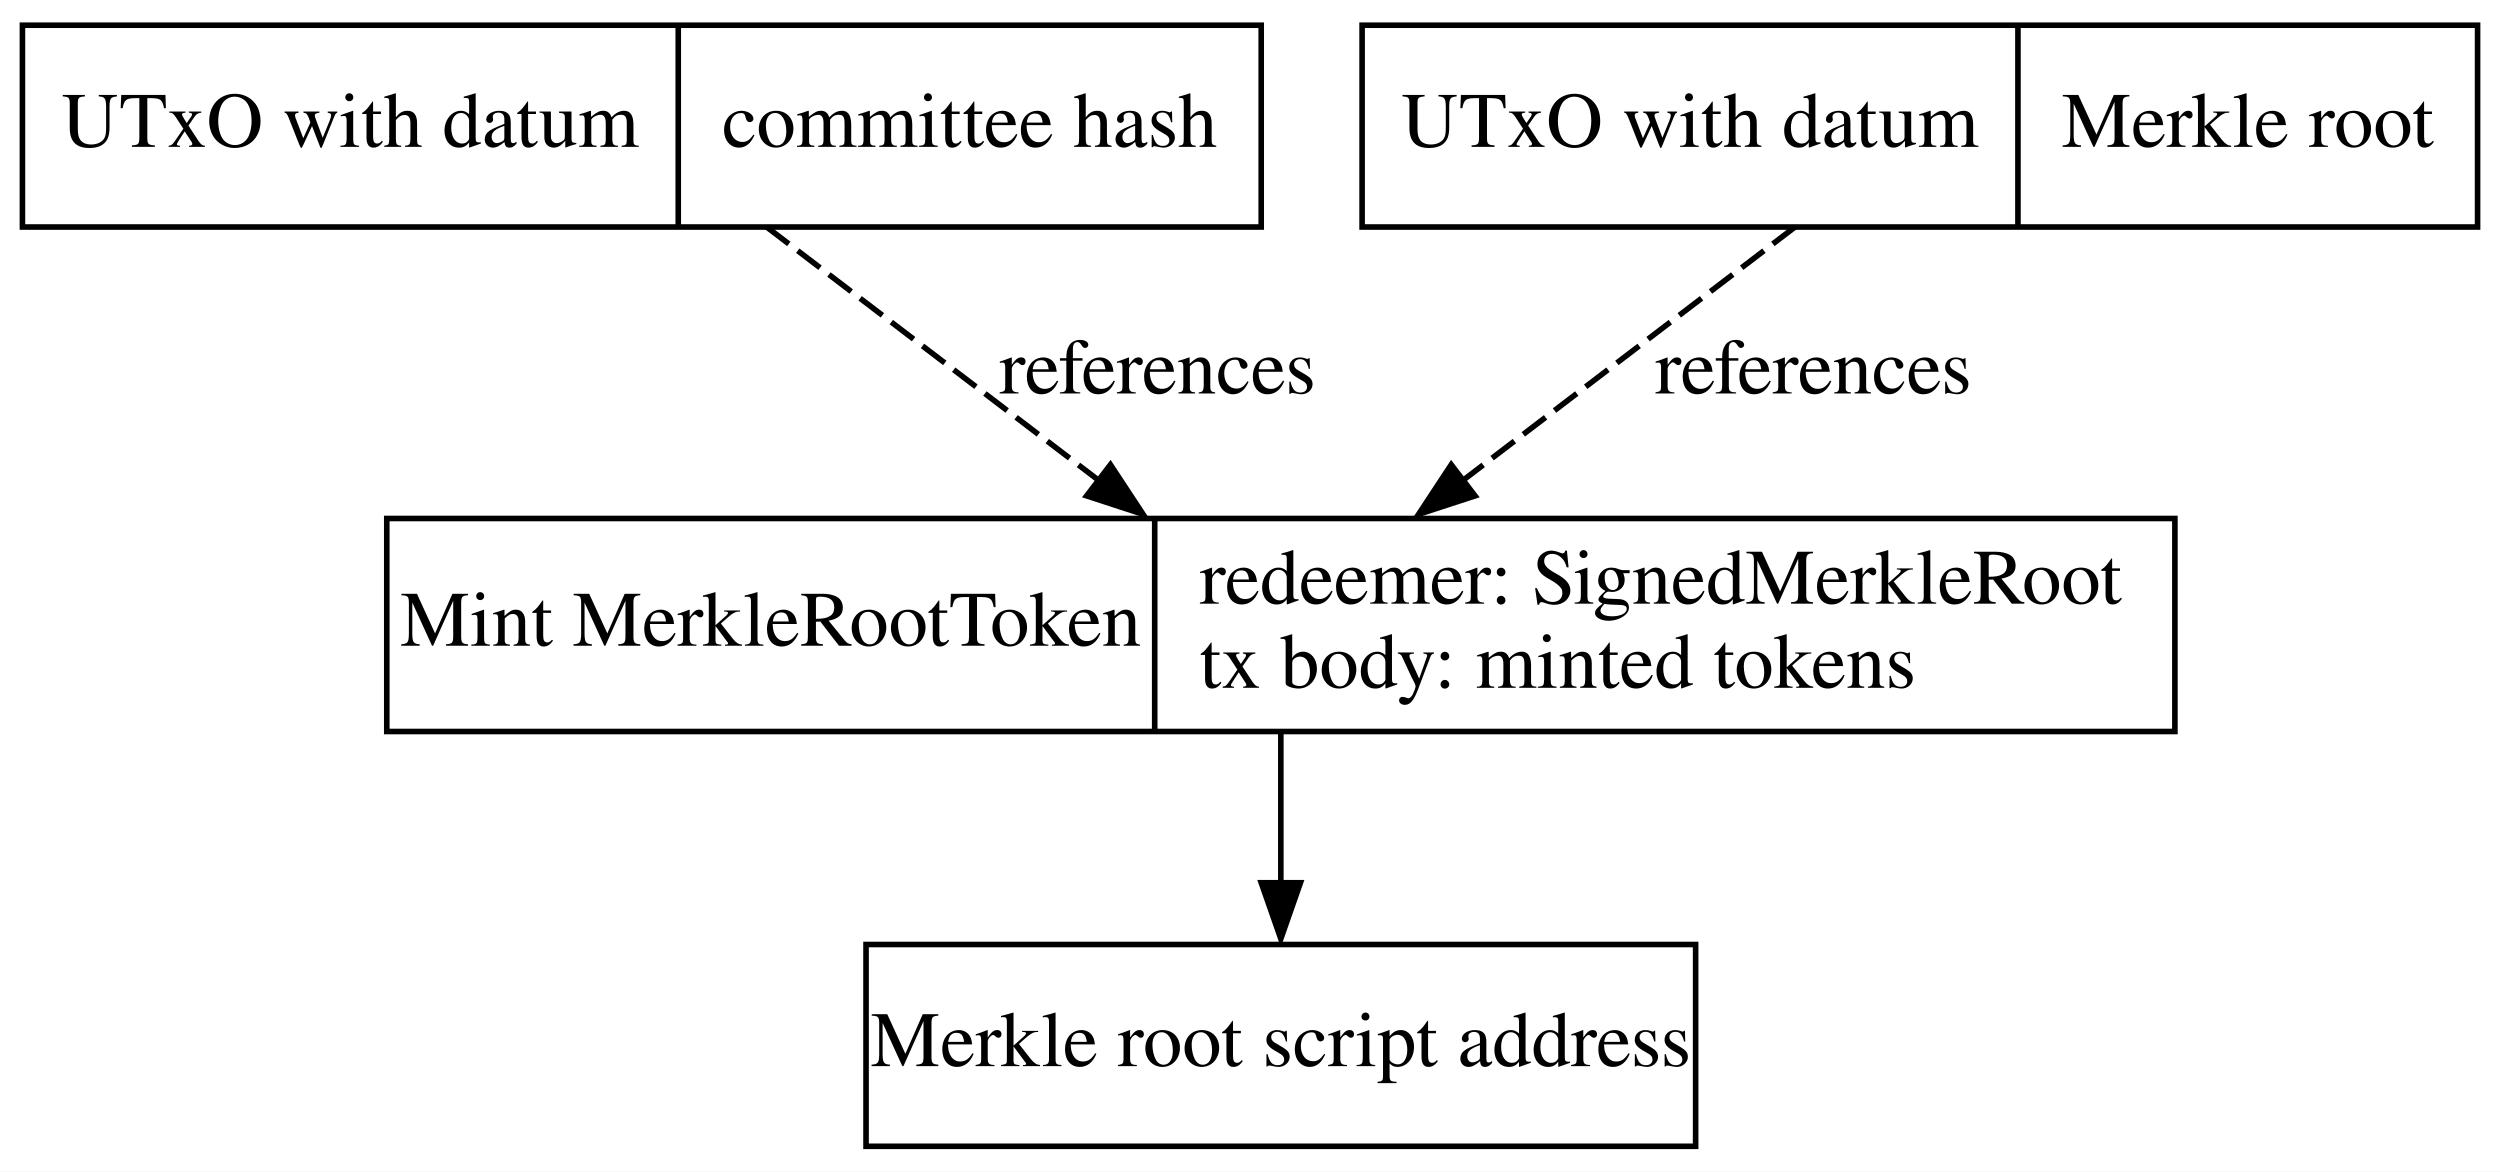
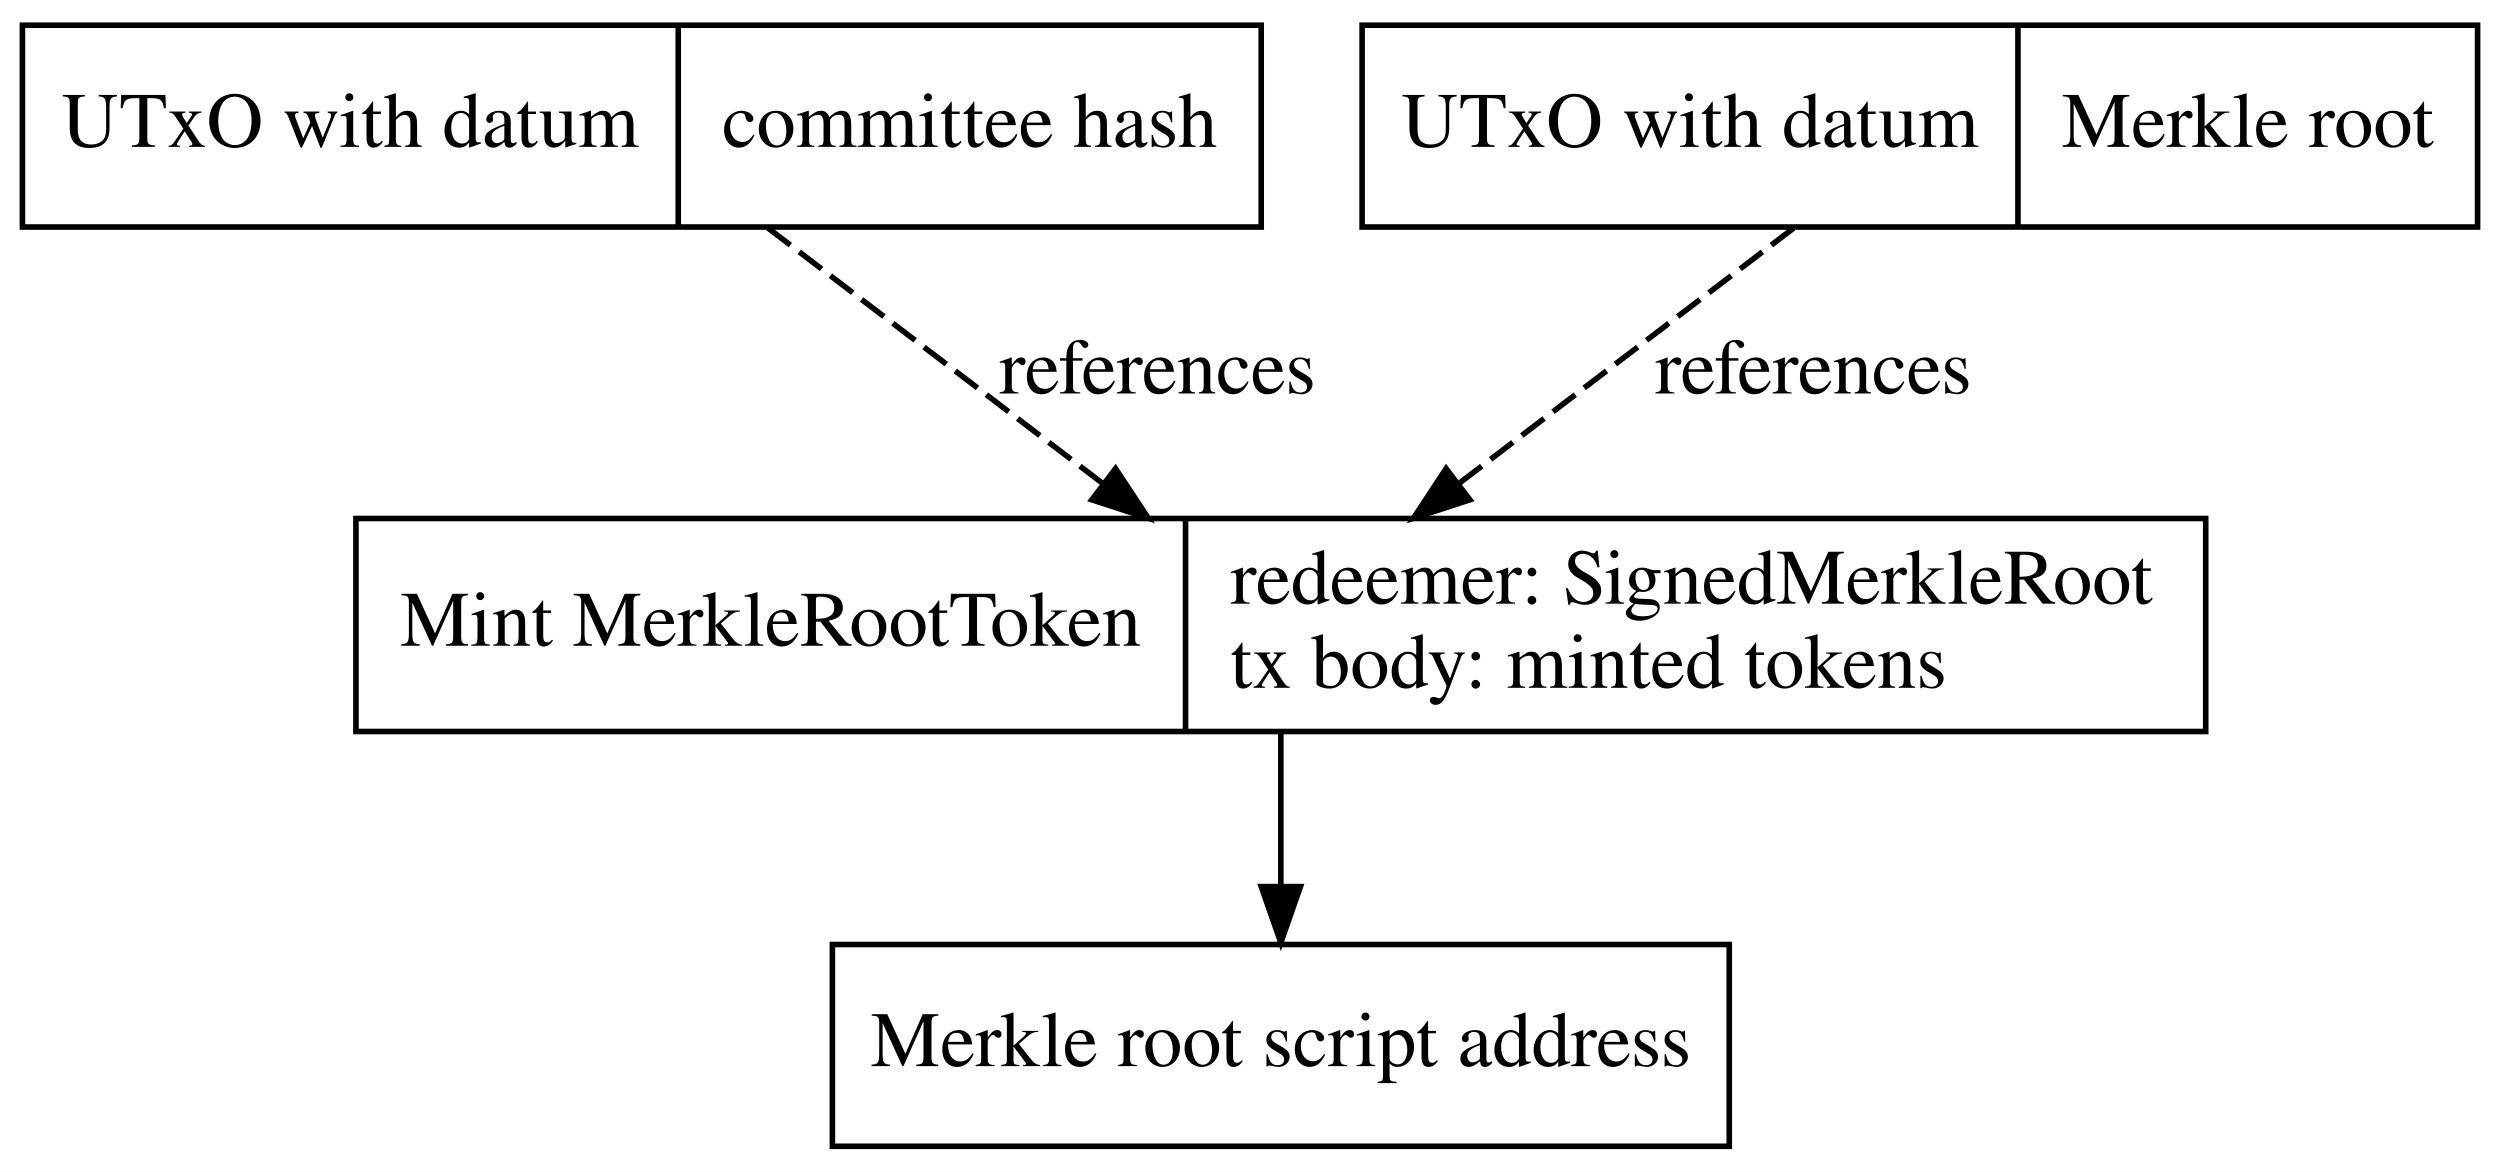
<svg xmlns="http://www.w3.org/2000/svg" width="446pt" height="209pt" viewBox="0.00 0.00 446.00 209.00">
  <g id="graph0" class="graph" transform="scale(1 1) rotate(0) translate(4 205)">
    <polygon fill="white" stroke="none" points="-4,4 -4,-205 442,-205 442,4 -4,4" />
    <g id="node1" class="node">
      <polygon fill="none" stroke="black" points="0,-164.5 0,-200.5 221,-200.5 221,-164.5 0,-164.5" />
      <text text-anchor="middle" x="58.5" y="-178.8" font-family="Times,serif" font-size="14.00">UTxO with datum</text>
      <polyline fill="none" stroke="black" points="117,-164.5 117,-200.5" />
      <text text-anchor="middle" x="169" y="-178.8" font-family="Times,serif" font-size="14.00">committee hash</text>
    </g>
    <g id="node3" class="node">
-       <polygon fill="none" stroke="black" points="65,-74.5 65,-112.5 384,-112.5 384,-74.5 65,-74.5" />
+       <polygon fill="none" stroke="black" points="59.5,-74.5 59.5,-112.5 389.5,-112.5 389.5,-74.5 59.5,-74.5" />
      <text text-anchor="middle" x="133.5" y="-89.8" font-family="Times,serif" font-size="14.00">Mint MerkleRootToken</text>
-       <polyline fill="none" stroke="black" points="202,-74.5 202,-112.5" />
-       <text text-anchor="start" x="210" y="-97.3" font-family="Times,serif" font-size="14.00">redeemer: SignedMerkleRoot </text>
-       <text text-anchor="start" x="210" y="-82.3" font-family="Times,serif" font-size="14.00"> tx body: minted tokens</text>
+       <polyline fill="none" stroke="black" points="207.5,-74.5 207.5,-112.5" />
+       <text text-anchor="start" x="215.5" y="-97.3" font-family="Times,serif" font-size="14.00">redeemer: SignedMerkleRoot </text>
+       <text text-anchor="start" x="215.5" y="-82.3" font-family="Times,serif" font-size="14.00"> tx body: minted tokens</text>
    </g>
    <g id="edge1" class="edge">
-       <path fill="none" stroke="black" stroke-dasharray="5,2" d="M132.75,-164.52C149.68,-151.6 173.22,-133.63 192.22,-119.14" />
-       <polygon fill="black" stroke="black" points="194.1,-122.1 199.93,-113.25 189.85,-116.54 194.1,-122.1" />
+       <path fill="none" stroke="black" stroke-dasharray="5,2" d="M133.02,-164.31C150.09,-151.28 173.77,-133.21 192.76,-118.72" />
+       <polygon fill="black" stroke="black" points="195.02,-121.4 200.85,-112.55 190.77,-115.84 195.02,-121.4" />
      <text text-anchor="middle" x="202.5" y="-134.8" font-family="Times,serif" font-size="14.00">references</text>
    </g>
    <g id="node2" class="node">
      <polygon fill="none" stroke="black" points="239,-164.5 239,-200.5 438,-200.5 438,-164.5 239,-164.5" />
      <text text-anchor="middle" x="297.5" y="-178.8" font-family="Times,serif" font-size="14.00">UTxO with datum</text>
      <polyline fill="none" stroke="black" points="356,-164.5 356,-200.5" />
      <text text-anchor="middle" x="397" y="-178.8" font-family="Times,serif" font-size="14.00">Merkle root</text>
    </g>
    <g id="edge2" class="edge">
-       <path fill="none" stroke="black" stroke-dasharray="5,2" d="M316.25,-164.52C299.32,-151.6 275.78,-133.63 256.78,-119.14" />
-       <polygon fill="black" stroke="black" points="259.15,-116.54 249.07,-113.25 254.9,-122.1 259.15,-116.54" />
+       <path fill="none" stroke="black" stroke-dasharray="5,2" d="M315.98,-164.31C298.91,-151.28 275.23,-133.21 256.24,-118.72" />
+       <polygon fill="black" stroke="black" points="258.23,-115.84 248.15,-112.55 253.98,-121.4 258.23,-115.84" />
      <text text-anchor="middle" x="319.5" y="-134.8" font-family="Times,serif" font-size="14.00">references</text>
    </g>
    <g id="node4" class="node">
-       <polygon fill="none" stroke="black" points="150.5,-0.5 150.5,-36.5 298.5,-36.5 298.5,-0.5 150.5,-0.5" />
+       <polygon fill="none" stroke="black" points="144.5,-0.5 144.5,-36.5 304.5,-36.5 304.5,-0.5 144.5,-0.5" />
      <text text-anchor="middle" x="224.5" y="-14.8" font-family="Times,serif" font-size="14.00">Merkle root script address</text>
    </g>
    <g id="edge3" class="edge">
-       <path fill="none" stroke="black" d="M224.5,-74.83C224.5,-66.61 224.5,-56.65 224.5,-47.45" />
-       <polygon fill="black" stroke="black" points="228,-47.52 224.5,-37.52 221,-47.52 228,-47.52" />
+       <path fill="none" stroke="black" d="M224.5,-74.46C224.5,-66.2 224.5,-56.24 224.5,-47.07" />
+       <polygon fill="black" stroke="black" points="228,-46.83 224.5,-36.83 221,-46.83 228,-46.83" />
    </g>
  </g>
</svg>
